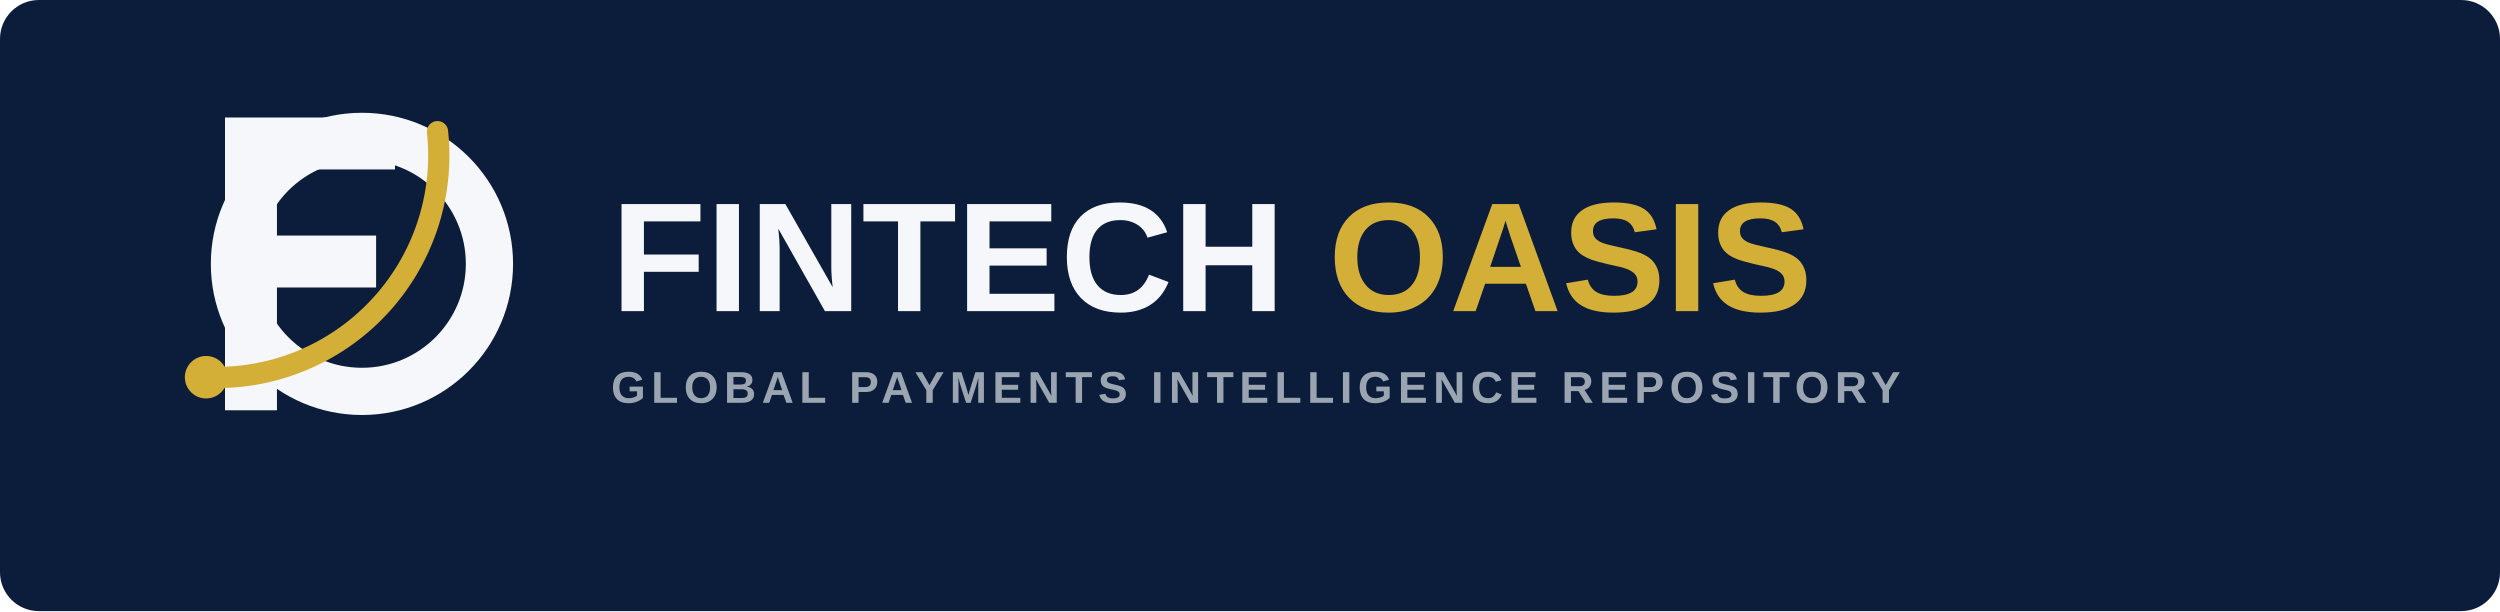
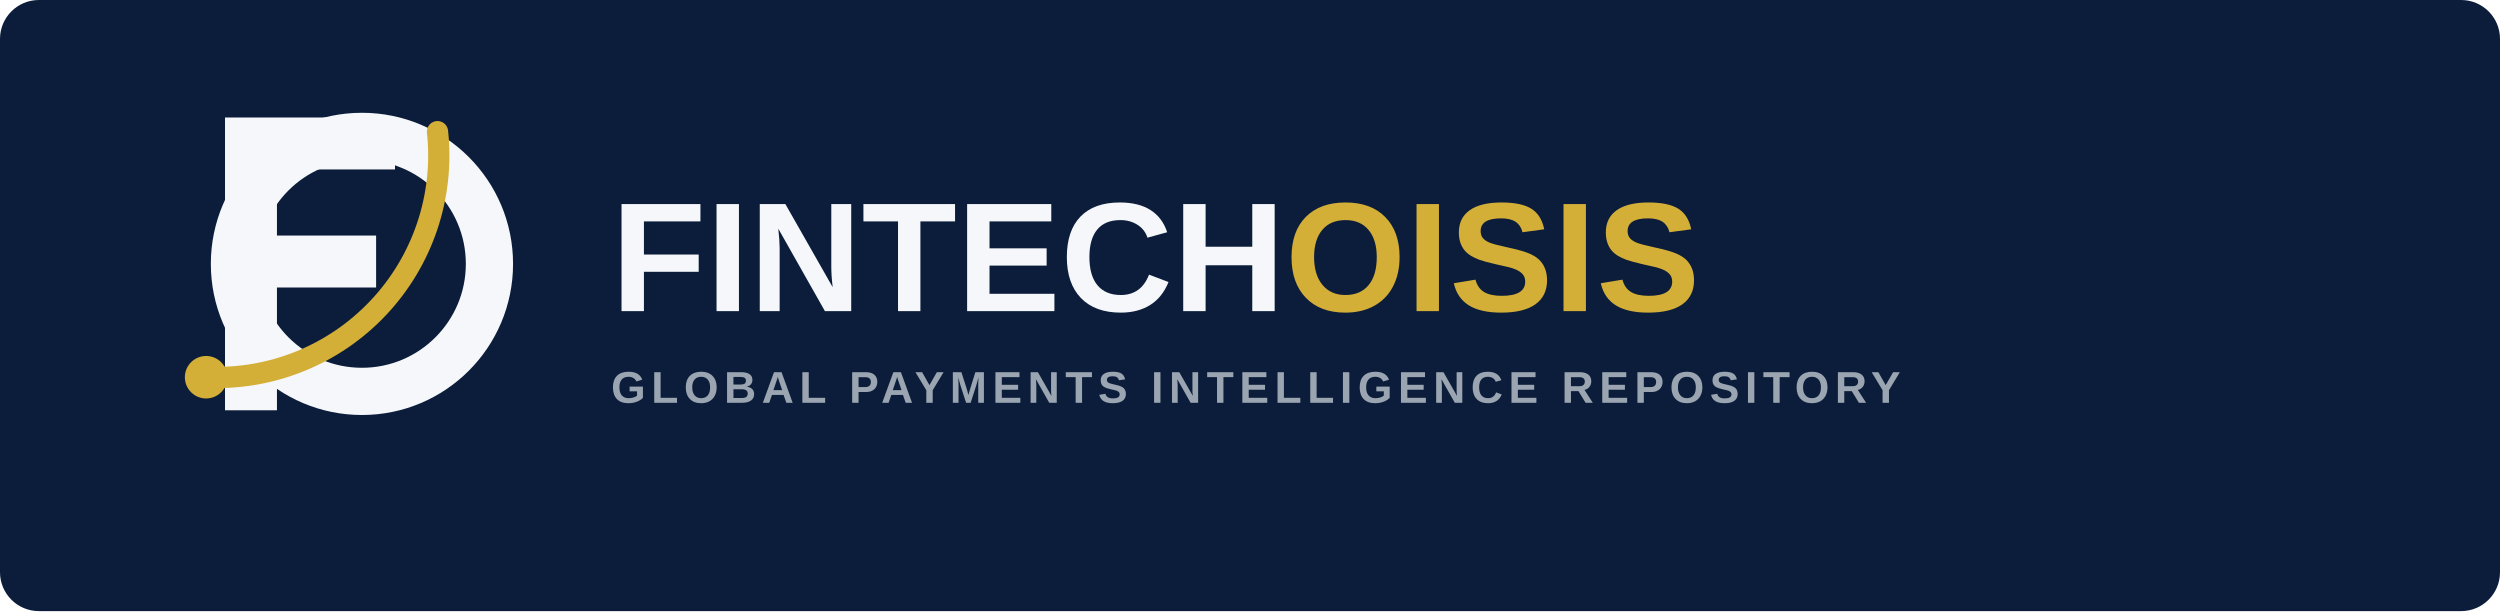
<svg xmlns="http://www.w3.org/2000/svg" viewBox="0 0 900 220">
  <rect x="0" y="0" width="900" height="220" rx="14" fill="#0B1D3A" />
  <g transform="translate(30,10) scale(0.85)">
    <circle cx="118" cy="100" r="54" fill="none" stroke="#F5F7FA" stroke-width="20" />
    <path d="M60 38 H132 V60 H82 V88 H124 V110 H82 V162 H60 Z" fill="#F5F7FA" />
    <path d="M52 148 A94 94 0 0 0 150 44" fill="none" stroke="#D4AF37" stroke-width="9" stroke-linecap="round" />
    <circle cx="52" cy="148" r="9" fill="#D4AF37" />
  </g>
-   <text x="220" y="112" font-family="Montserrat, Arial, sans-serif" font-weight="800" font-size="56" fill="#F5F7FA">FINTECH <tspan fill="#D4AF37">OASIS</tspan>
+   <text x="220" y="112" font-family="Montserrat, Arial, sans-serif" font-weight="800" font-size="56" fill="#F5F7FA">FINTECH<tspan fill="#D4AF37">OISIS</tspan>
  </text>
  <text x="220" y="145" font-family="Montserrat, Arial, sans-serif" font-weight="600" font-size="16" letter-spacing="2" fill="#9AA5B1">GLOBAL PAYMENTS INTELLIGENCE REPOSITORY</text>
</svg>
